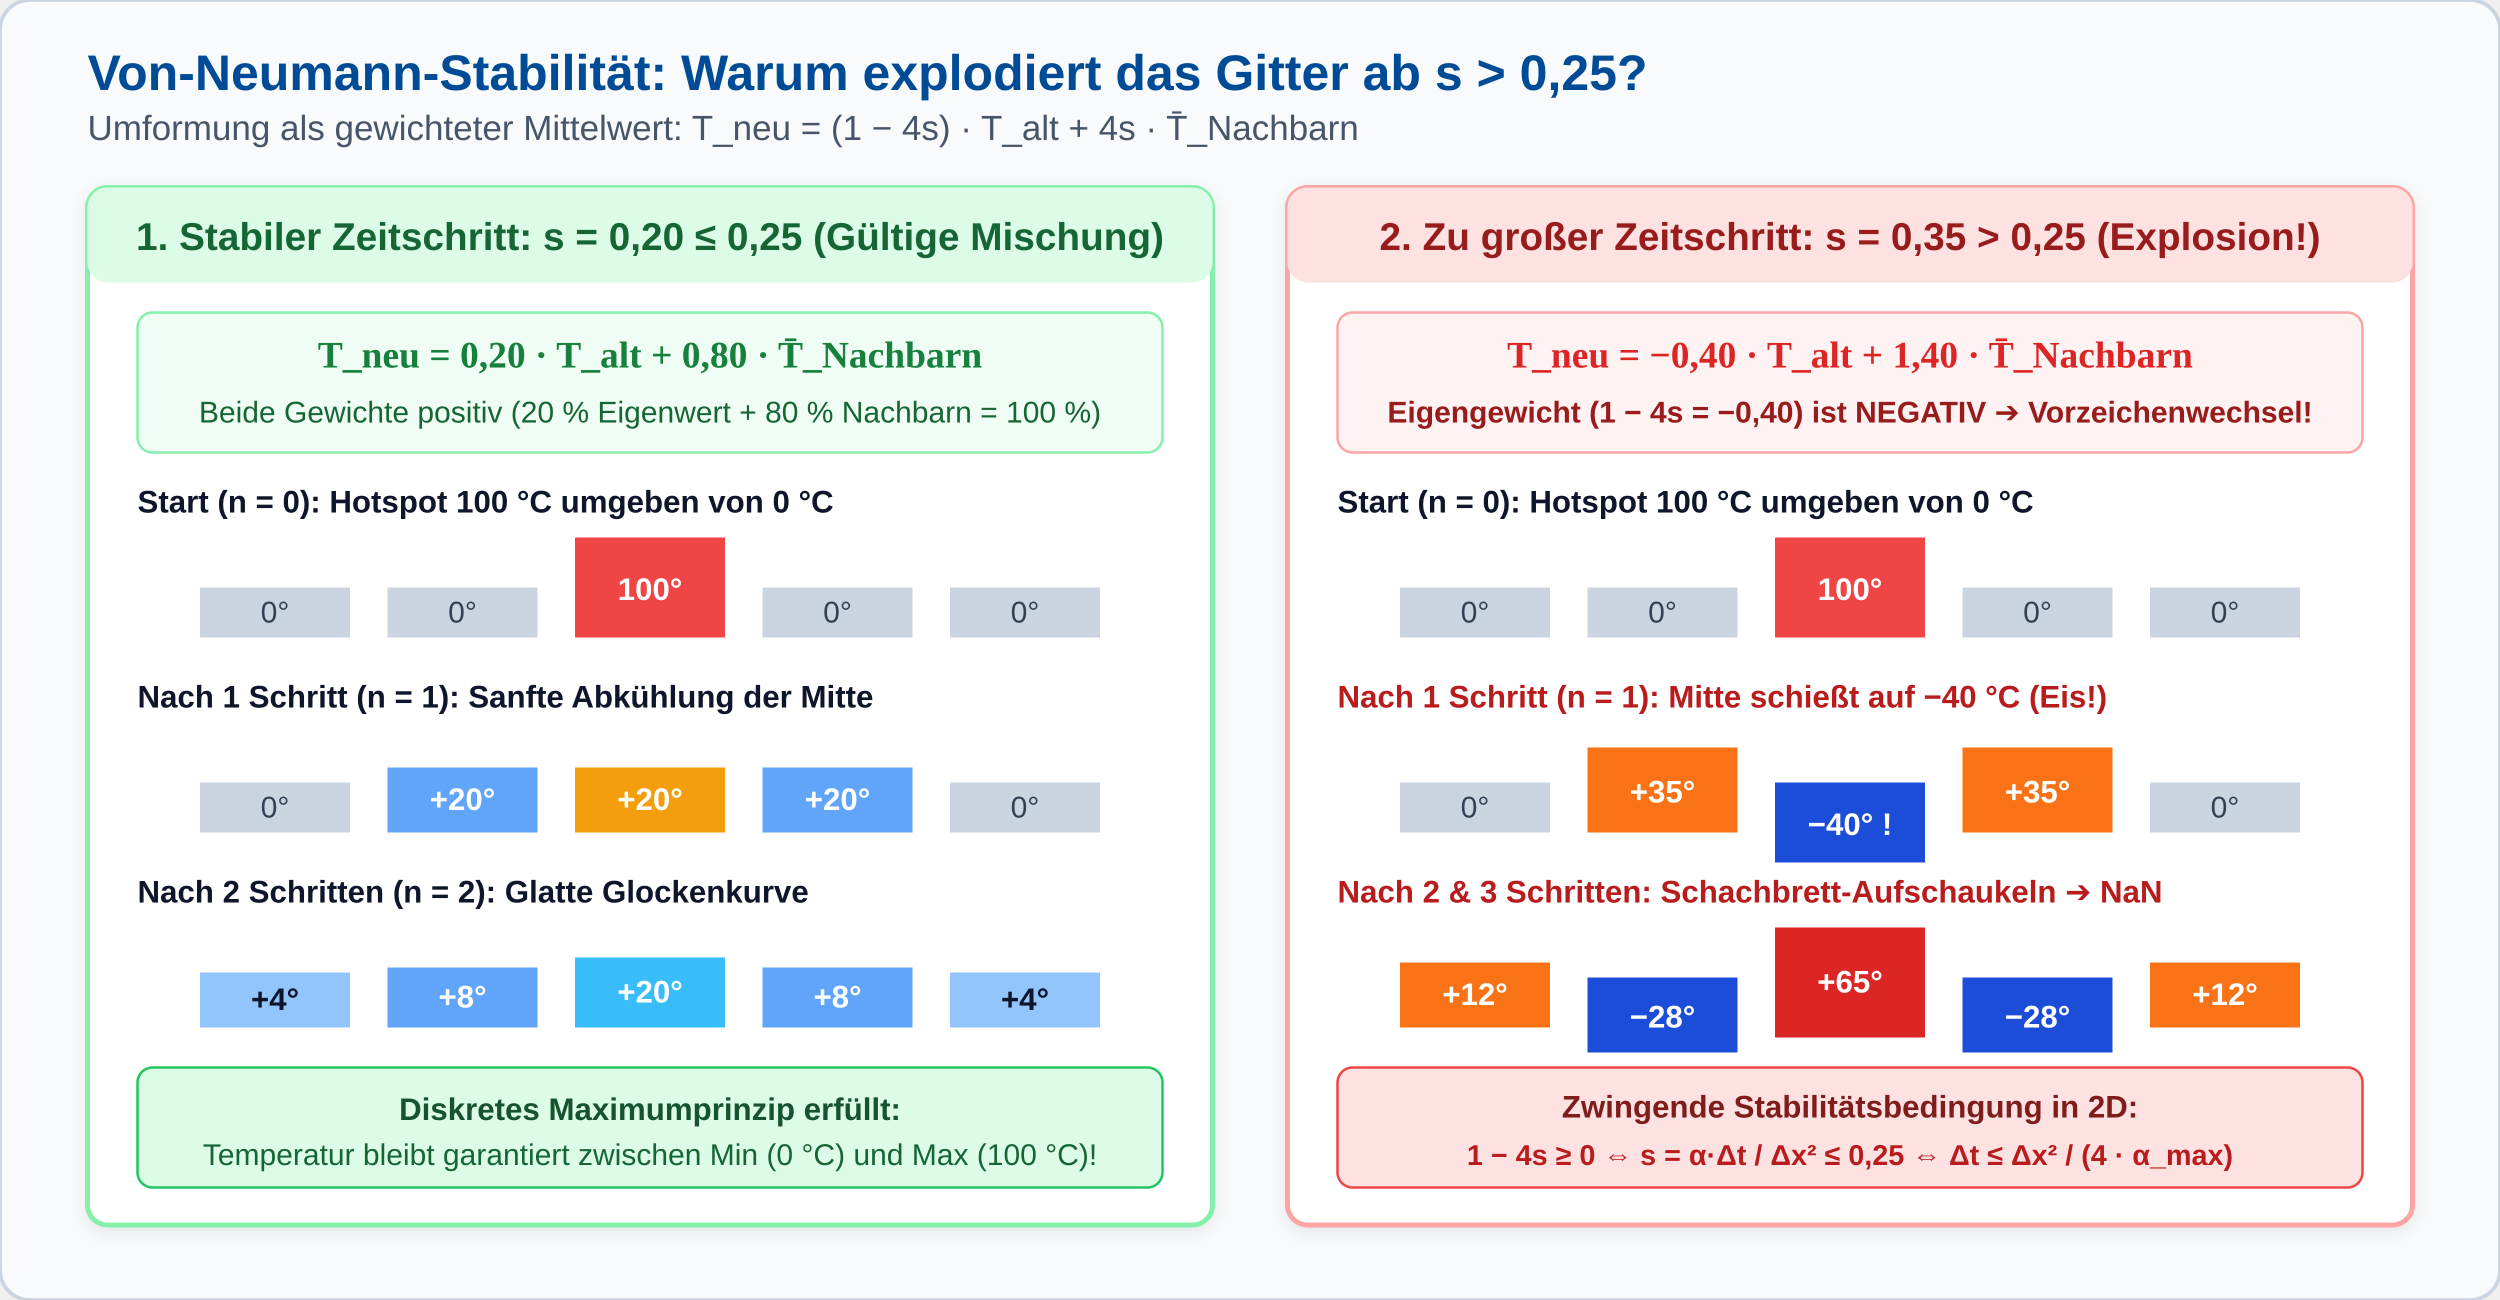
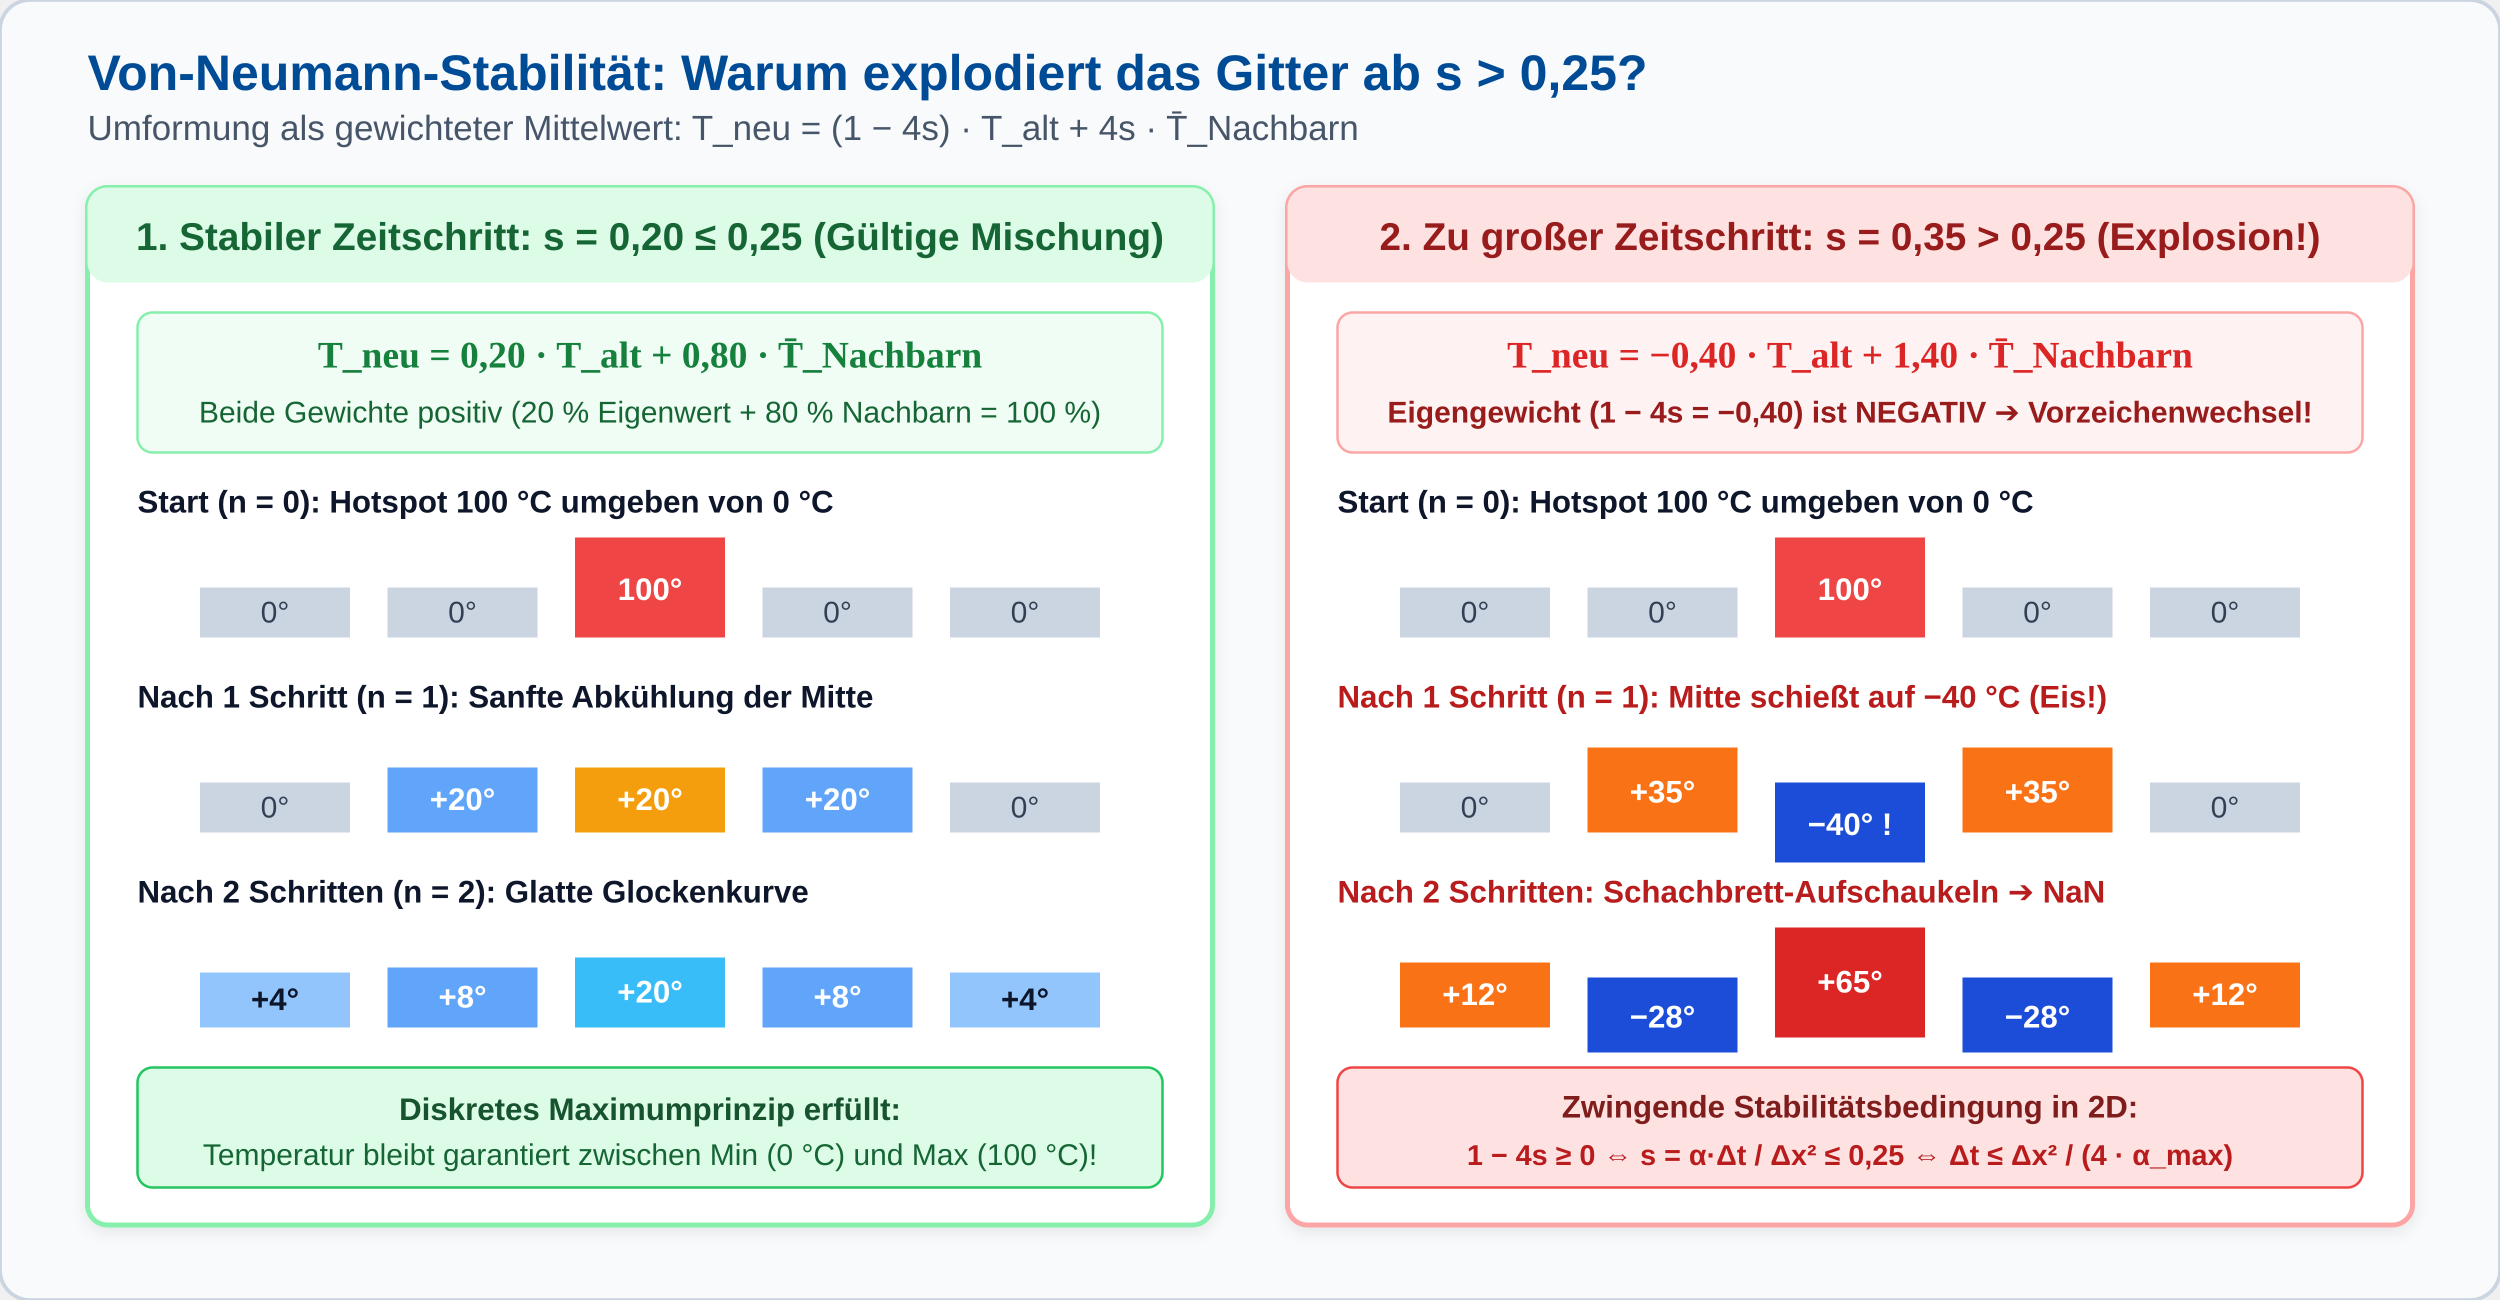
<svg xmlns="http://www.w3.org/2000/svg" viewBox="0 0 1000 520" width="1000" height="520">
  <defs>
    <style>
      .title { font-family: 'Segoe UI', Arial, sans-serif; font-size: 20px; font-weight: bold; fill: #004B96; }
      .subtitle { font-family: 'Segoe UI', Arial, sans-serif; font-size: 14px; fill: #475569; }
      .card-hdr { font-family: 'Segoe UI', Arial, sans-serif; font-size: 15.5px; font-weight: bold; fill: #0f172a; }
      .label { font-family: 'Segoe UI', Arial, sans-serif; font-size: 12px; fill: #334155; }
      .label-bold { font-family: 'Segoe UI', Arial, sans-serif; font-size: 12.5px; font-weight: bold; fill: #0f172a; }
      .math { font-family: 'Cambria Math', 'Times New Roman', serif; font-size: 15px; font-weight: bold; }
    </style>
    <filter id="shadow" x="-3%" y="-3%" width="106%" height="106%">
      <feDropShadow dx="0" dy="2" stdDeviation="3" flood-color="#0f172a" flood-opacity="0.08" />
    </filter>
  </defs>
  <rect width="1000" height="520" rx="12" fill="#f8fafc" stroke="#cbd5e1" stroke-width="1.5" />
  <text x="35" y="36" class="title">Von-Neumann-Stabilität: Warum explodiert das Gitter ab s &gt; 0,25?</text>
  <text x="35" y="56" class="subtitle">Umformung als gewichteter Mittelwert:  T_neu = (1 − 4s) · T_alt  +  4s · T̄_Nachbarn</text>
  <g transform="translate(35, 75)" filter="url(#shadow)">
    <rect width="450" height="415" rx="8" fill="#ffffff" stroke="#86efac" stroke-width="2" />
    <rect x="0" y="0" width="450" height="38" rx="8" fill="#dcfce7" />
    <text x="225" y="25" class="card-hdr" style="fill: #166534; text-anchor: middle;">
      1. Stabiler Zeitschritt: s = 0,20 ≤ 0,25 (Gültige Mischung)
    </text>
    <rect x="20" y="50" width="410" height="56" rx="6" fill="#f0fdf4" stroke="#86efac" />
    <text x="225" y="72" class="math" style="fill: #15803d; text-anchor: middle;">
      T_neu = 0,20 · T_alt + 0,80 · T̄_Nachbarn
    </text>
    <text x="225" y="94" class="label" style="fill: #166534; text-anchor: middle;">
      Beide Gewichte positiv (20 % Eigenwert + 80 % Nachbarn = 100 %)
    </text>
    <text x="20" y="130" class="label-bold">Start (n = 0): Hotspot 100 °C umgeben von 0 °C</text>
    <g transform="translate(45, 140)">
      <rect x="0" y="20" width="60" height="20" fill="#cbd5e1" />
      <rect x="75" y="20" width="60" height="20" fill="#cbd5e1" />
      <rect x="150" y="0" width="60" height="40" fill="#ef4444" />
      <rect x="225" y="20" width="60" height="20" fill="#cbd5e1" />
      <rect x="300" y="20" width="60" height="20" fill="#cbd5e1" />
      <text x="30" y="34" class="label" style="text-anchor: middle;">0°</text>
      <text x="105" y="34" class="label" style="text-anchor: middle;">0°</text>
      <text x="180" y="25" class="label-bold" style="fill: #ffffff; text-anchor: middle;">100°</text>
      <text x="255" y="34" class="label" style="text-anchor: middle;">0°</text>
      <text x="330" y="34" class="label" style="text-anchor: middle;">0°</text>
    </g>
    <text x="20" y="208" class="label-bold">Nach 1 Schritt (n = 1): Sanfte Abkühlung der Mitte</text>
    <g transform="translate(45, 218)">
      <rect x="0" y="20" width="60" height="20" fill="#cbd5e1" />
      <rect x="75" y="14" width="60" height="26" fill="#60a5fa" />
      <rect x="150" y="14" width="60" height="26" fill="#f59e0b" />
      <rect x="225" y="14" width="60" height="26" fill="#60a5fa" />
      <rect x="300" y="20" width="60" height="20" fill="#cbd5e1" />
      <text x="30" y="34" class="label" style="text-anchor: middle;">0°</text>
      <text x="105" y="31" class="label-bold" style="fill: #ffffff; text-anchor: middle;">+20°</text>
      <text x="180" y="31" class="label-bold" style="fill: #ffffff; text-anchor: middle;">+20°</text>
      <text x="255" y="31" class="label-bold" style="fill: #ffffff; text-anchor: middle;">+20°</text>
      <text x="330" y="34" class="label" style="text-anchor: middle;">0°</text>
    </g>
    <text x="20" y="286" class="label-bold">Nach 2 Schritten (n = 2): Glatte Glockenkurve</text>
    <g transform="translate(45, 296)">
      <rect x="0" y="18" width="60" height="22" fill="#93c5fd" />
      <rect x="75" y="16" width="60" height="24" fill="#60a5fa" />
      <rect x="150" y="12" width="60" height="28" fill="#38bdf8" />
      <rect x="225" y="16" width="60" height="24" fill="#60a5fa" />
      <rect x="300" y="18" width="60" height="22" fill="#93c5fd" />
      <text x="30" y="33" class="label-bold" style="text-anchor: middle;">+4°</text>
      <text x="105" y="32" class="label-bold" style="fill: #ffffff; text-anchor: middle;">+8°</text>
      <text x="180" y="30" class="label-bold" style="fill: #ffffff; text-anchor: middle;">+20°</text>
      <text x="255" y="32" class="label-bold" style="fill: #ffffff; text-anchor: middle;">+8°</text>
      <text x="330" y="33" class="label-bold" style="text-anchor: middle;">+4°</text>
    </g>
    <rect x="20" y="352" width="410" height="48" rx="6" fill="#dcfce7" stroke="#22c55e" />
    <text x="225" y="373" class="label-bold" style="fill: #14532d; text-anchor: middle;">
      Diskretes Maximumprinzip erfüllt:
    </text>
    <text x="225" y="391" class="label" style="fill: #166534; text-anchor: middle;">
      Temperatur bleibt garantiert zwischen Min (0 °C) und Max (100 °C)!
    </text>
  </g>
  <g transform="translate(515, 75)" filter="url(#shadow)">
    <rect width="450" height="415" rx="8" fill="#ffffff" stroke="#fca5a5" stroke-width="2" />
    <rect x="0" y="0" width="450" height="38" rx="8" fill="#fee2e2" />
    <text x="225" y="25" class="card-hdr" style="fill: #991b1b; text-anchor: middle;">
      2. Zu großer Zeitschritt: s = 0,35 &gt; 0,25 (Explosion!)
    </text>
    <rect x="20" y="50" width="410" height="56" rx="6" fill="#fef2f2" stroke="#fca5a5" />
    <text x="225" y="72" class="math" style="fill: #dc2626; text-anchor: middle;">
      T_neu = −0,40 · T_alt + 1,40 · T̄_Nachbarn
    </text>
    <text x="225" y="94" class="label-bold" style="fill: #991b1b; text-anchor: middle; font-size: 12px;">
      Eigengewicht (1 − 4s = −0,40) ist NEGATIV ➔ Vorzeichenwechsel!
    </text>
    <text x="20" y="130" class="label-bold">Start (n = 0): Hotspot 100 °C umgeben von 0 °C</text>
    <g transform="translate(45, 140)">
      <rect x="0" y="20" width="60" height="20" fill="#cbd5e1" />
      <rect x="75" y="20" width="60" height="20" fill="#cbd5e1" />
      <rect x="150" y="0" width="60" height="40" fill="#ef4444" />
      <rect x="225" y="20" width="60" height="20" fill="#cbd5e1" />
      <rect x="300" y="20" width="60" height="20" fill="#cbd5e1" />
      <text x="30" y="34" class="label" style="text-anchor: middle;">0°</text>
      <text x="105" y="34" class="label" style="text-anchor: middle;">0°</text>
      <text x="180" y="25" class="label-bold" style="fill: #ffffff; text-anchor: middle;">100°</text>
      <text x="255" y="34" class="label" style="text-anchor: middle;">0°</text>
      <text x="330" y="34" class="label" style="text-anchor: middle;">0°</text>
    </g>
    <text x="20" y="208" class="label-bold" style="fill: #b91c1c;">Nach 1 Schritt (n = 1): Mitte schießt auf −40 °C (Eis!)</text>
    <g transform="translate(45, 218)">
      <rect x="0" y="20" width="60" height="20" fill="#cbd5e1" />
      <rect x="75" y="6" width="60" height="34" fill="#f97316" />
      <rect x="150" y="20" width="60" height="32" fill="#1d4ed8" />
      <rect x="225" y="6" width="60" height="34" fill="#f97316" />
      <rect x="300" y="20" width="60" height="20" fill="#cbd5e1" />
      <text x="30" y="34" class="label" style="text-anchor: middle;">0°</text>
      <text x="105" y="28" class="label-bold" style="fill: #ffffff; text-anchor: middle;">+35°</text>
      <text x="180" y="41" class="label-bold" style="fill: #ffffff; text-anchor: middle;">−40° !</text>
      <text x="255" y="28" class="label-bold" style="fill: #ffffff; text-anchor: middle;">+35°</text>
      <text x="330" y="34" class="label" style="text-anchor: middle;">0°</text>
    </g>
-     <text x="20" y="286" class="label-bold" style="fill: #b91c1c;">Nach 2 &amp; 3 Schritten: Schachbrett-Aufschaukeln ➔ NaN</text>
+     <text x="20" y="286" class="label-bold" style="fill: #b91c1c;">Nach 2 Schritten: Schachbrett-Aufschaukeln ➔ NaN</text>
    <g transform="translate(45, 296)">
      <rect x="0" y="14" width="60" height="26" fill="#f97316" />
      <rect x="75" y="20" width="60" height="30" fill="#1d4ed8" />
      <rect x="150" y="0" width="60" height="44" fill="#dc2626" />
      <rect x="225" y="20" width="60" height="30" fill="#1d4ed8" />
      <rect x="300" y="14" width="60" height="26" fill="#f97316" />
      <text x="30" y="31" class="label-bold" style="fill: #ffffff; text-anchor: middle;">+12°</text>
      <text x="105" y="40" class="label-bold" style="fill: #ffffff; text-anchor: middle;">−28°</text>
      <text x="180" y="26" class="label-bold" style="fill: #ffffff; text-anchor: middle;">+65°</text>
      <text x="255" y="40" class="label-bold" style="fill: #ffffff; text-anchor: middle;">−28°</text>
      <text x="330" y="31" class="label-bold" style="fill: #ffffff; text-anchor: middle;">+12°</text>
    </g>
    <rect x="20" y="352" width="410" height="48" rx="6" fill="#fee2e2" stroke="#ef4444" />
    <text x="225" y="372" class="label-bold" style="fill: #7f1d1d; text-anchor: middle;">
      Zwingende Stabilitätsbedingung in 2D:
    </text>
    <text x="225" y="391" class="label-bold" style="fill: #b91c1c; text-anchor: middle; font-size: 11.5px;">
      1 − 4s ≥ 0   ⇔   s = α·Δt / Δx² ≤ 0,25   ⇔   Δt ≤ Δx² / (4 · α_max)
    </text>
  </g>
</svg>
